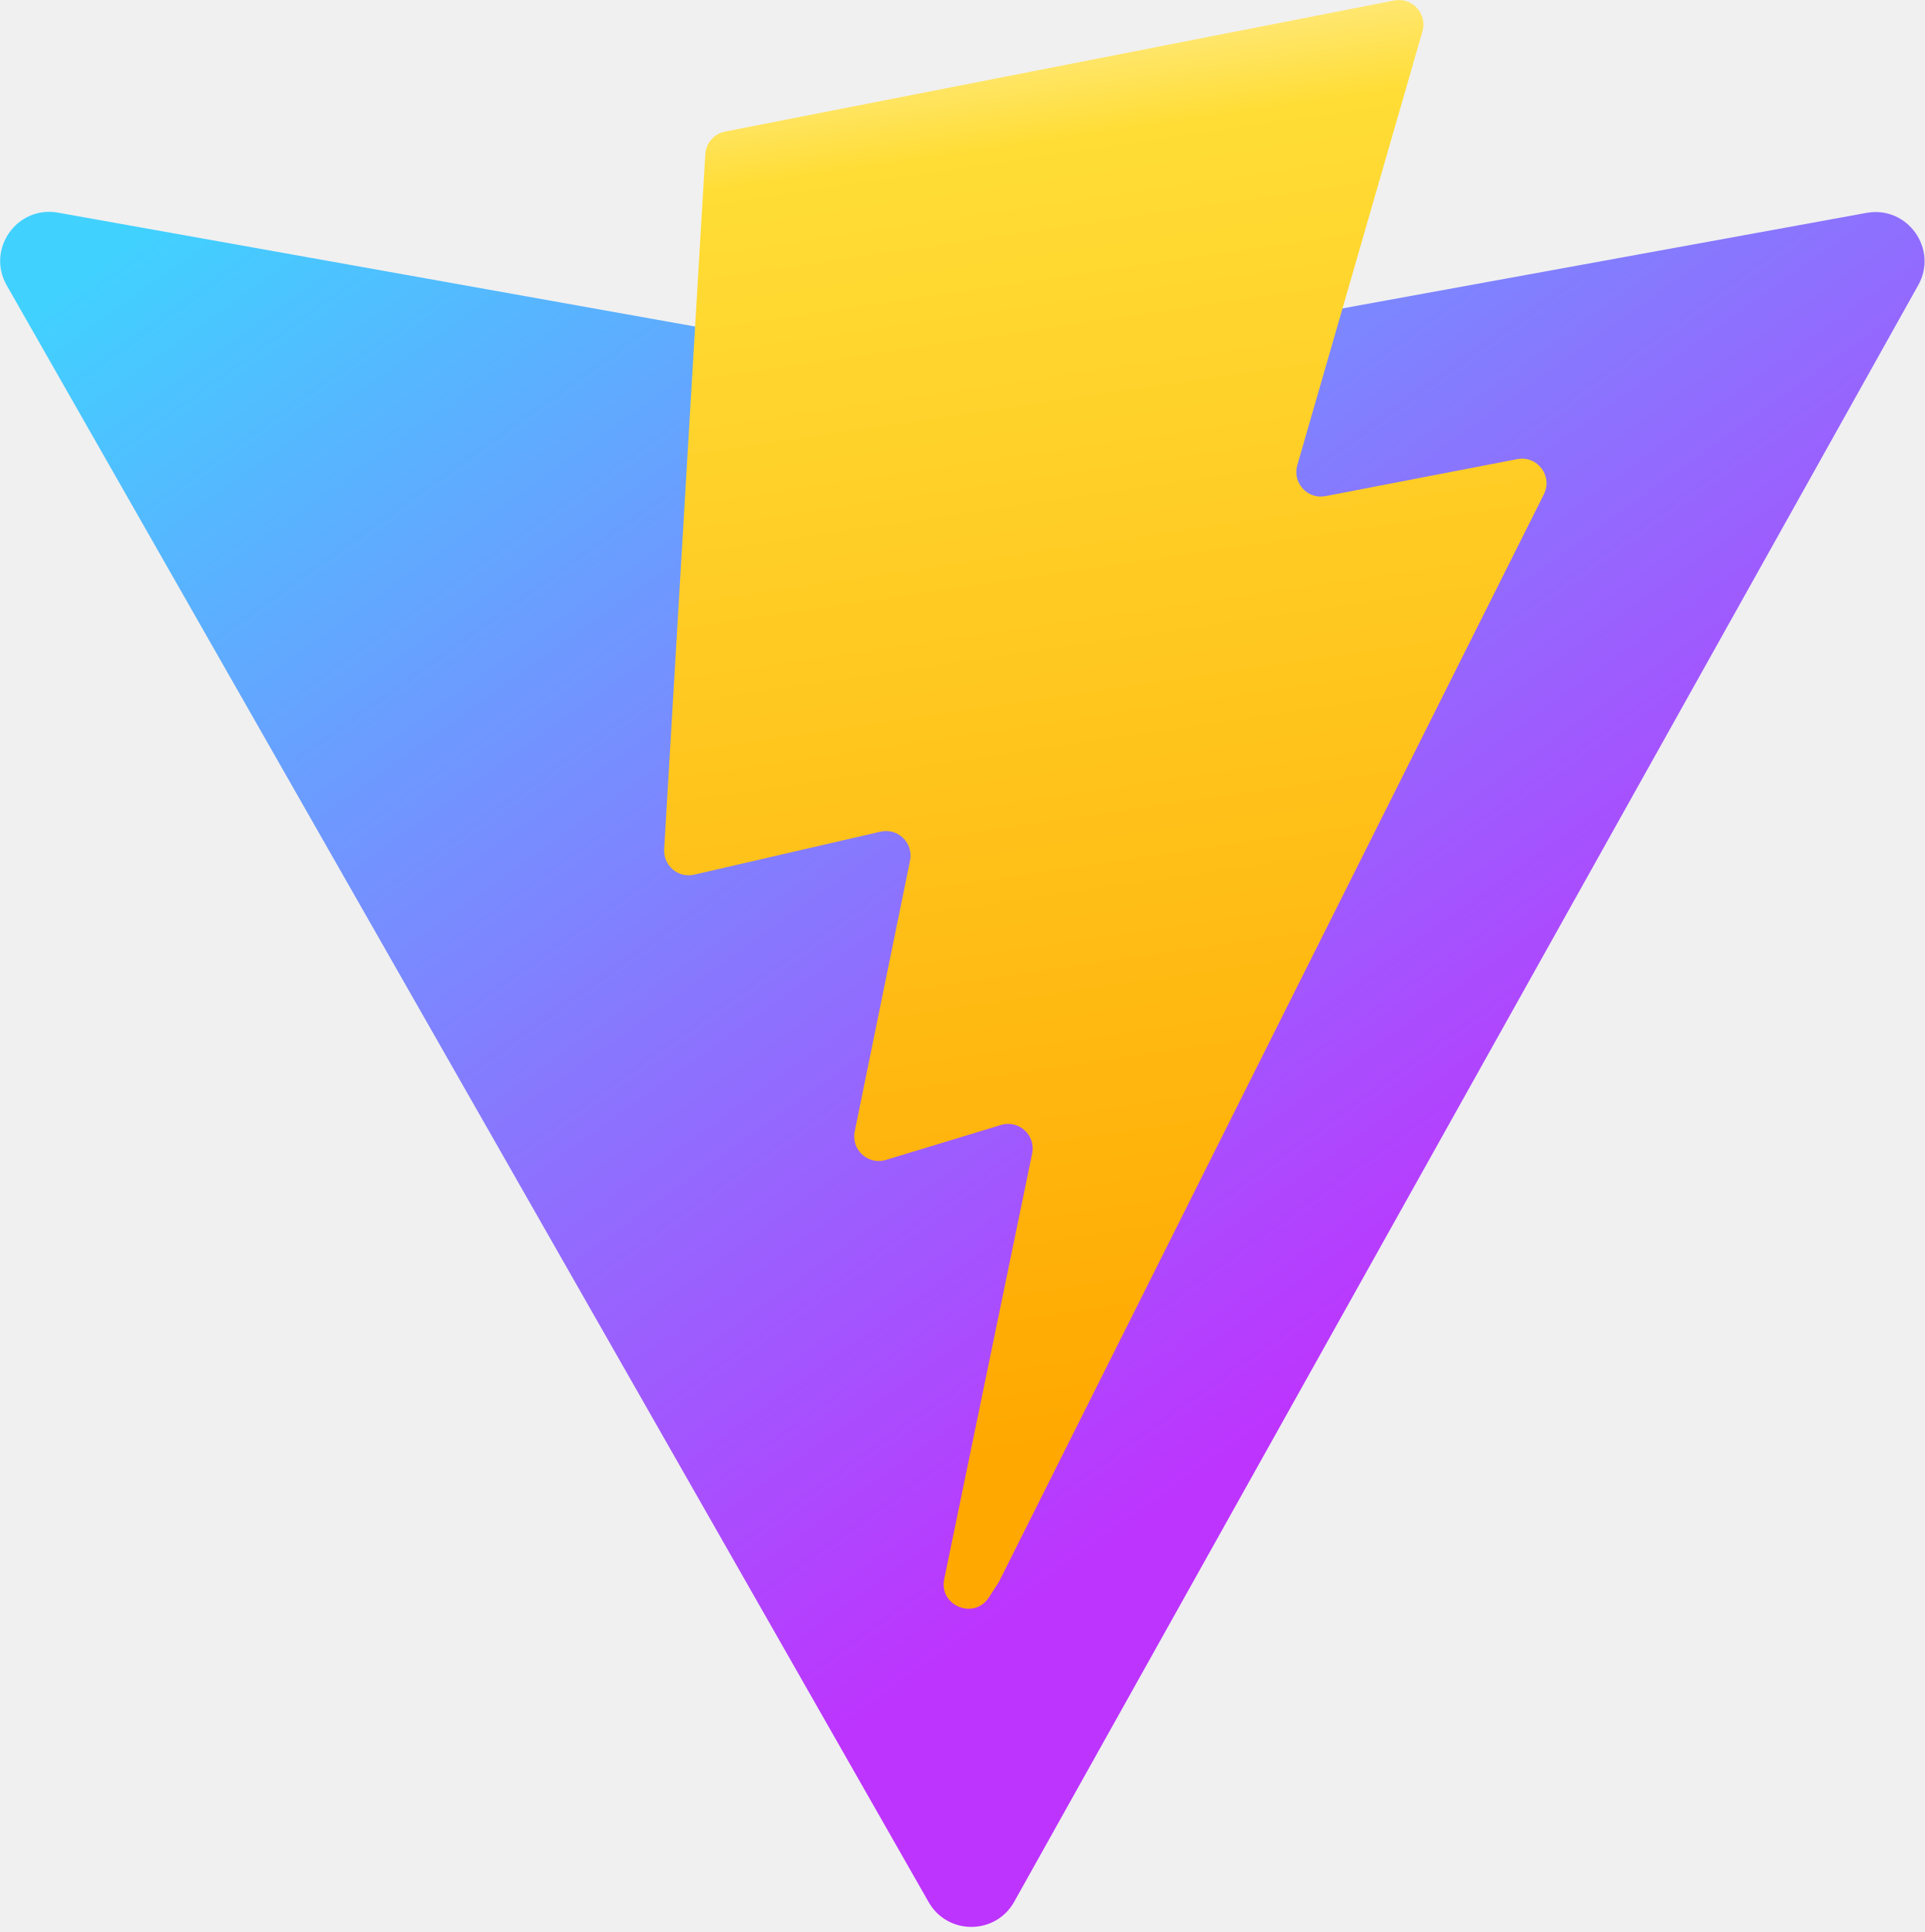
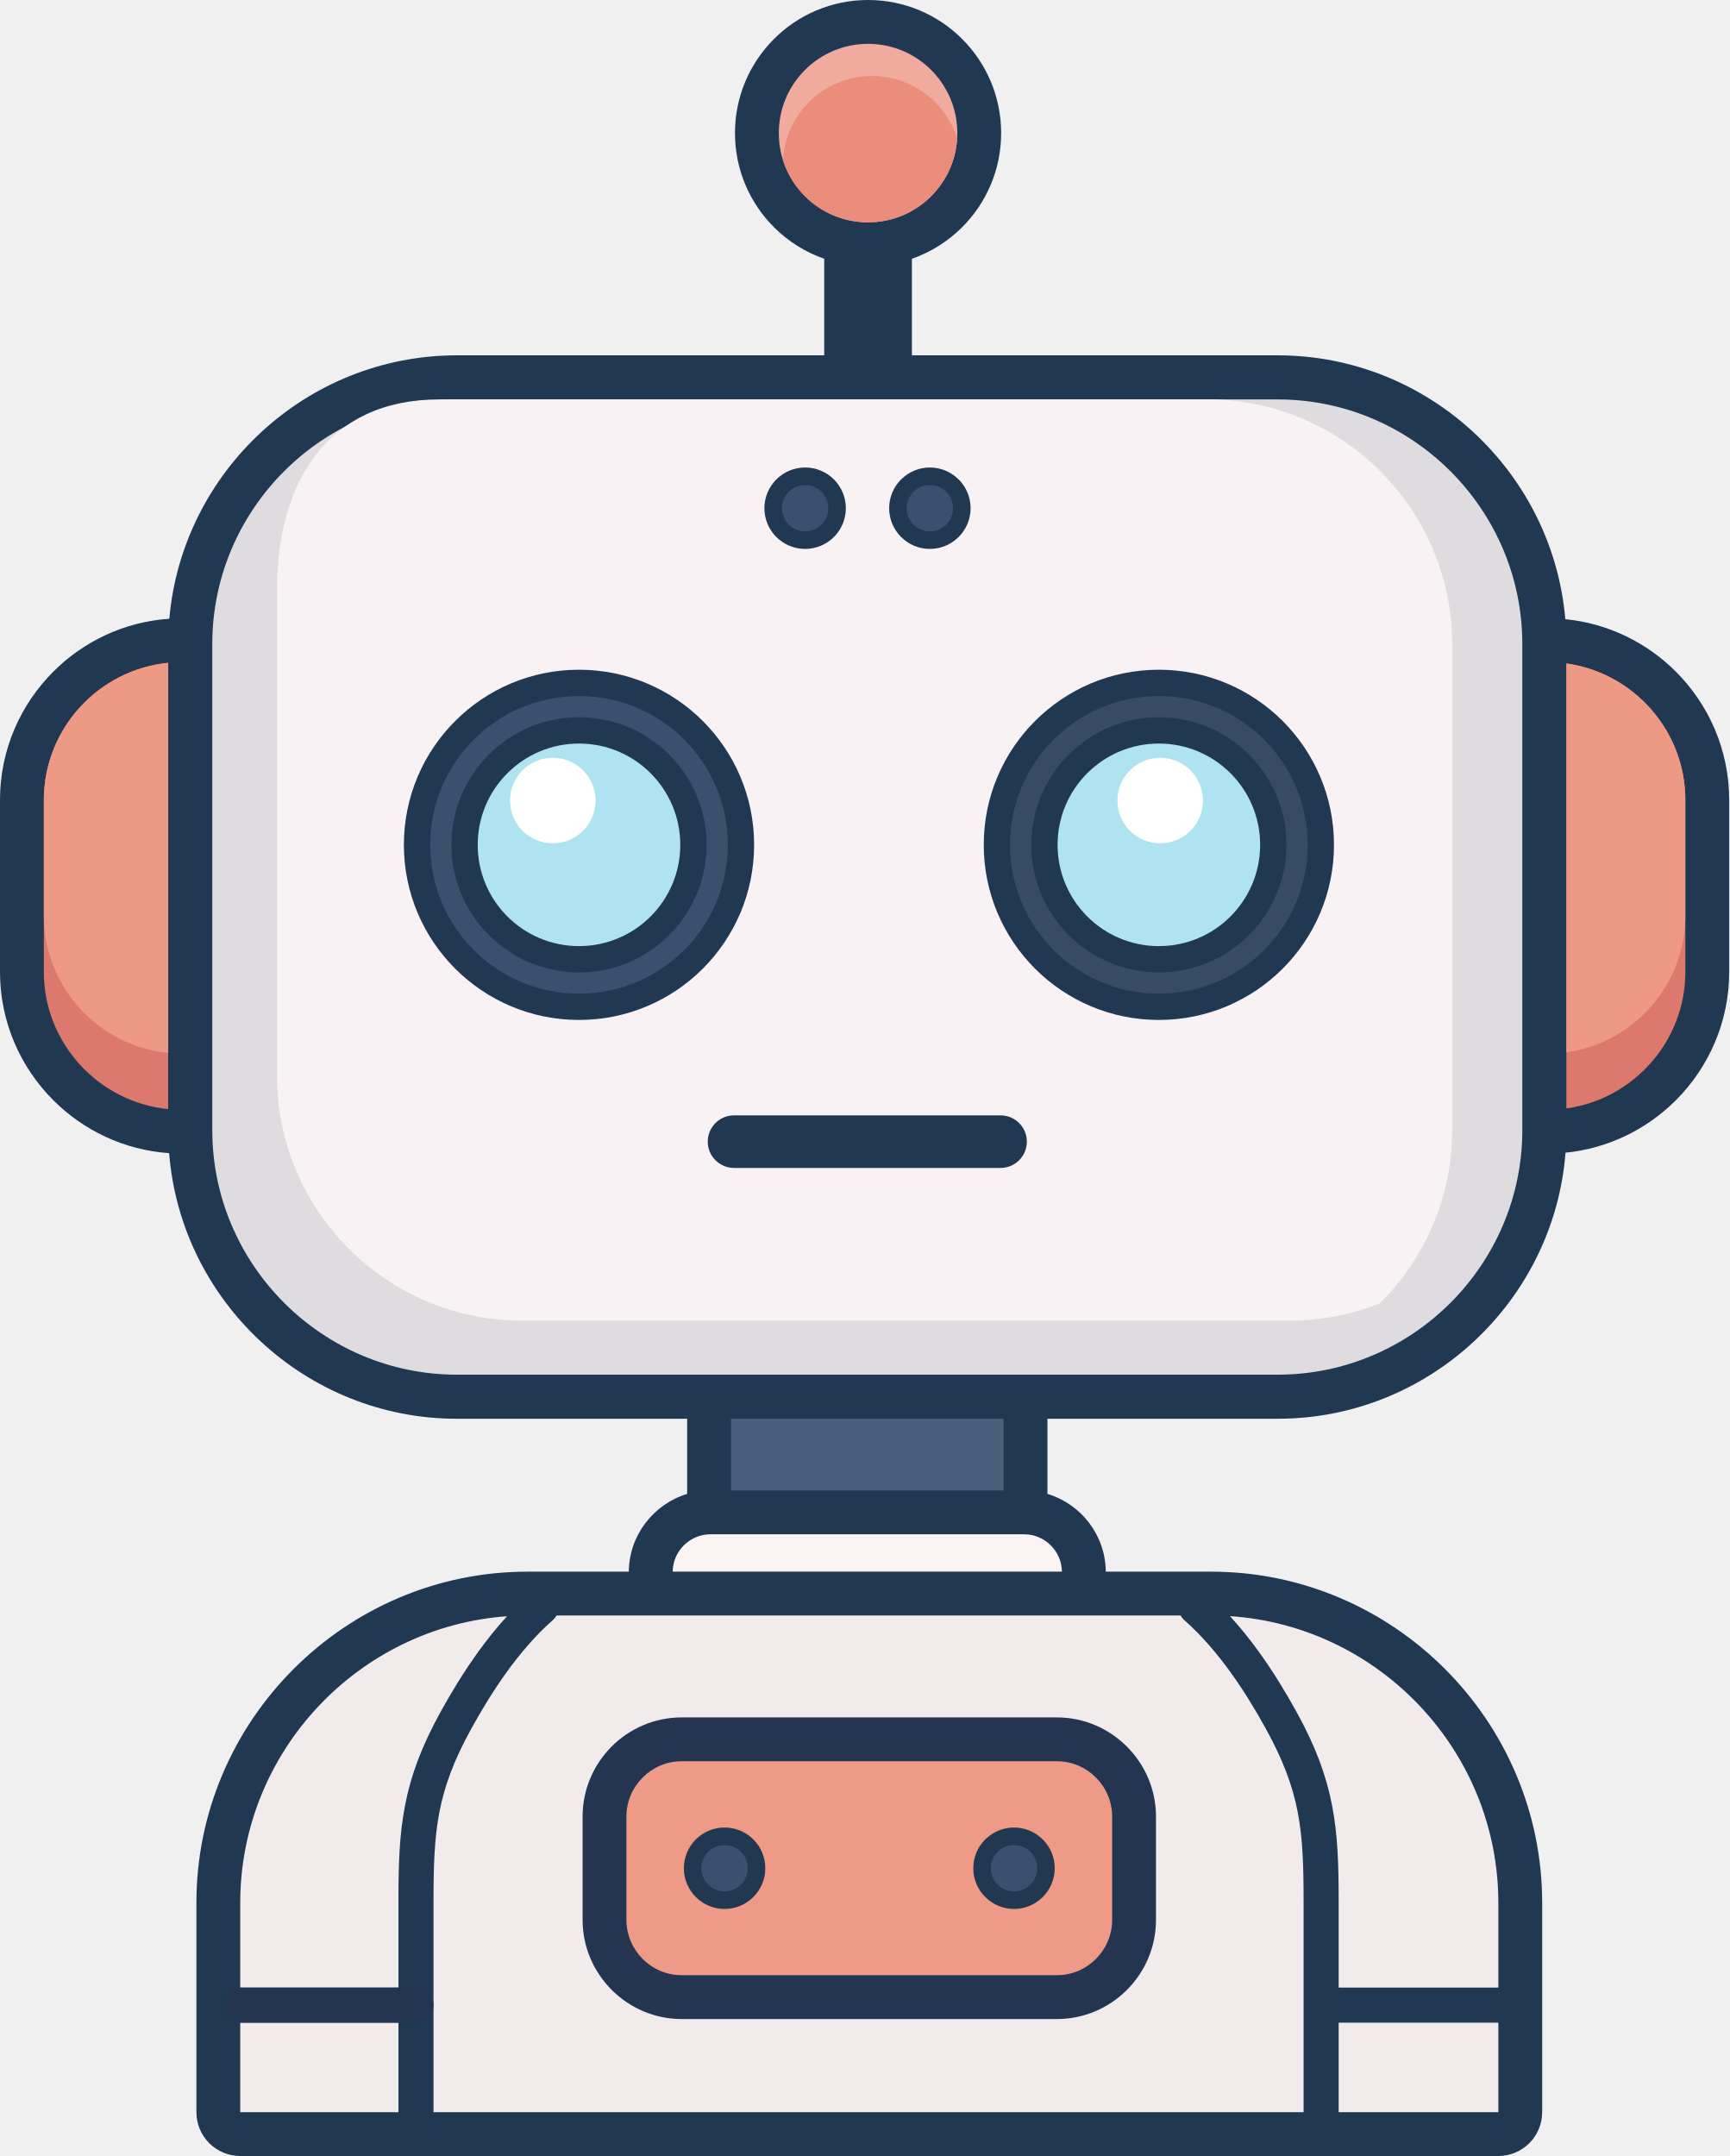
- <svg xmlns="http://www.w3.org/2000/svg" aria-hidden="true" role="img" class="iconify iconify--logos" width="31.88" height="32" preserveAspectRatio="xMidYMid meet" viewBox="0 0 256 257">
-   <defs>
-     <linearGradient id="IconifyId1813088fe1fbc01fb466" x1="-.828%" x2="57.636%" y1="7.652%" y2="78.411%">
-       <stop offset="0%" stop-color="#41D1FF" />
-       <stop offset="100%" stop-color="#BD34FE" />
-     </linearGradient>
-     <linearGradient id="IconifyId1813088fe1fbc01fb467" x1="43.376%" x2="50.316%" y1="2.242%" y2="89.03%">
-       <stop offset="0%" stop-color="#FFEA83" />
-       <stop offset="8.333%" stop-color="#FFDD35" />
-       <stop offset="100%" stop-color="#FFA800" />
-     </linearGradient>
-   </defs>
-   <path fill="url(#IconifyId1813088fe1fbc01fb466)" d="M255.153 37.938L134.897 252.976c-2.483 4.44-8.862 4.466-11.382.048L.875 37.958c-2.746-4.814 1.371-10.646 6.827-9.67l120.385 21.517a6.537 6.537 0 0 0 2.322-.004l117.867-21.483c5.438-.991 9.574 4.796 6.877 9.62Z" />
-   <path fill="url(#IconifyId1813088fe1fbc01fb467)" d="M185.432.063L96.44 17.501a3.268 3.268 0 0 0-2.634 3.014l-5.474 92.456a3.268 3.268 0 0 0 3.997 3.378l24.777-5.718c2.318-.535 4.413 1.507 3.936 3.838l-7.361 36.047c-.495 2.426 1.782 4.5 4.151 3.78l15.304-4.649c2.372-.72 4.652 1.36 4.15 3.788l-11.698 56.621c-.732 3.542 3.979 5.473 5.943 2.437l1.313-2.028l72.516-144.72c1.215-2.423-.88-5.186-3.54-4.672l-25.505 4.922c-2.396.462-4.435-1.77-3.759-4.114l16.646-57.705c.677-2.35-1.37-4.583-3.769-4.113Z" />
+ <svg xmlns="http://www.w3.org/2000/svg" shape-rendering="geometricPrecision" text-rendering="geometricPrecision" image-rendering="optimizeQuality" fill-rule="evenodd" clip-rule="evenodd" viewBox="0 0 411 512.455">
+   <path fill="#213853" fill-rule="nonzero" d="M372.051 147.174c10.205 1 19.394 5.584 26.275 12.467 7.82 7.818 12.674 18.613 12.674 30.497v40.881c0 11.883-4.854 22.678-12.674 30.497-6.871 6.872-16.042 11.453-26.228 12.463-2.76 35.268-32.451 63.241-68.401 63.241H248.96v17.858c7.963 2.394 13.813 9.792 13.861 18.485h25.01c43.316 0 78.72 35.404 78.72 78.72v49.752c0 5.755-4.665 10.42-10.419 10.42H57.101c-5.754 0-10.419-4.665-10.419-10.42v-49.752c0-43.316 35.404-78.72 78.72-78.72h24.063c.048-8.668 5.917-16.076 13.861-18.479V337.22h-54.737c-35.914 0-65.579-27.915-68.391-63.133-10.704-.735-20.363-5.408-27.524-12.571C4.854 253.697 0 242.902 0 231.019v-40.881c0-11.884 4.854-22.679 12.674-30.497 7.171-7.173 16.847-11.85 27.571-12.574 3.063-34.97 32.609-62.609 68.344-62.609h87.316V61.51a31.659 31.659 0 01-11.948-7.508c-5.724-5.725-9.266-13.635-9.266-22.368 0-8.734 3.542-16.643 9.266-22.368C189.682 3.542 197.592 0 206.324 0c8.733 0 16.643 3.542 22.367 9.267 5.725 5.723 9.267 13.632 9.267 22.367 0 8.733-3.542 16.643-9.267 22.367a31.649 31.649 0 01-11.948 7.509v22.948h86.954c35.772 0 65.342 27.695 68.354 62.716z" />
+   <path fill="#495F7C" d="M238.541 337.22v17.044h-64.797V337.22z" />
+   <path fill="#DD786D" d="M39.977 263.614c-16.53-1.618-29.558-15.658-29.558-32.595v-40.881c0-16.937 13.028-30.977 29.558-32.595v106.071z" />
+   <path fill="#EE9983" d="M39.977 250.267c-16.53-1.618-29.558-15.659-29.558-32.596v-27.533c0-16.937 13.028-30.976 29.558-32.595v92.724z" />
+   <path fill="#DD786D" d="M372.309 263.462c15.914-2.202 28.272-15.948 28.272-32.443v-40.881c0-16.495-12.358-30.241-28.272-32.443v105.767z" />
+   <path fill="#EE9983" d="M372.309 250.115c15.914-2.202 28.272-15.948 28.272-32.444v-27.533c0-16.495-12.358-30.241-28.272-32.442v92.419z" />
+   <path fill="#DFDCDF" d="M108.589 94.937h195.108c31.974 0 58.133 26.159 58.133 58.132v115.54c0 31.973-26.159 58.132-58.133 58.132H108.589c-31.974 0-58.133-26.159-58.133-58.132v-115.54c0-31.973 26.159-58.132 58.133-58.132z" />
+   <path fill="#F9F2F5" d="M104.421 94.937h182.605c31.972 0 58.133 26.168 58.133 58.132v115.54c0 16.042-6.594 30.633-17.203 41.18a57.64 57.64 0 01-21.377 4.096H123.974c-31.965 0-58.133-26.16-58.133-58.132v-115.54c0-25.373 11.859-45.276 38.58-45.276z" />
+   <path fill="#F0AB9E" d="M206.325 10.419c11.716 0 21.214 9.498 21.214 21.215s-9.498 21.214-21.214 21.214c-11.717 0-21.215-9.497-21.215-21.214 0-11.717 9.498-21.215 21.215-21.215z" />
+   <path fill="#EA8D7A" d="M227.501 32.89c-.65 11.133-9.881 19.959-21.177 19.959-9.487 0-17.519-6.228-20.232-14.819.651-11.132 9.882-19.958 21.176-19.958 9.488 0 17.52 6.228 20.233 14.818z" />
+   <path fill="#FAF4F4" d="M168.871 364.682h74.543c4.908 0 8.929 3.986 8.988 8.881h-92.518c.058-4.895 4.08-8.881 8.987-8.881z" />
+   <path fill="#F2EBEC" d="M132.26 383.982h148.364c.225.416.526.8.901 1.132 4.08 3.602 7.715 7.879 10.912 12.302 3.222 4.459 6.025 9.122 8.403 13.424 4.133 7.479 6.384 13.587 7.591 19.801 1.22 6.285 1.412 12.9 1.412 21.225v49.998c0 .058.001.115.004.172h-206.81c.002-.057.004-.114.004-.172v-49.998c0-8.325.192-14.94 1.412-21.225 1.207-6.214 3.457-12.322 7.591-19.801 2.378-4.302 5.182-8.965 8.404-13.424 3.197-4.423 6.831-8.7 10.912-12.302a4.14 4.14 0 00.9-1.132zm160.087.154c35.481 2.346 63.785 32.099 63.785 68.147v20.154a4.002 4.002 0 00-.219-.006h-37.734v-20.565c0-8.754-.215-15.773-1.576-22.787-1.376-7.086-3.89-13.956-8.47-22.243-2.486-4.499-5.457-9.429-8.956-14.272-2.093-2.896-4.367-5.744-6.83-8.428zm63.785 96.626v21.274h-37.957c.002-.057.004-.114.004-.172v-21.097h37.734c.073 0 .146-.002.219-.005zM94.709 502.036H57.101v-21.273c.062.003.124.004.187.004h37.417v21.097c0 .058.002.115.004.172zm-.004-29.605H57.288c-.063 0-.125.002-.187.004v-20.152c0-35.923 28.106-65.596 63.414-68.123-2.454 2.676-4.72 5.517-6.807 8.404-3.499 4.842-6.47 9.772-8.957 14.272-4.58 8.288-7.094 15.157-8.47 22.243-1.362 7.014-1.576 14.033-1.576 22.787v20.565z" />
+   <path fill="#233551" fill-rule="nonzero" d="M98.871 472.431a4.168 4.168 0 010 8.336H57.288a4.169 4.169 0 010-8.336h41.583zM162.039 408.205h89.154c12.956 0 23.565 10.618 23.565 23.565v24.569c0 12.977-10.587 23.565-23.565 23.565h-89.154c-12.96 0-23.565-10.617-23.565-23.565V431.77c0-12.982 10.583-23.565 23.565-23.565z" />
+   <path fill="#EE9A87" d="M162.039 418.624h89.154c7.231 0 13.146 5.918 13.146 13.146v24.569c0 7.228-5.918 13.146-13.146 13.146h-89.154c-7.228 0-13.146-5.915-13.146-13.146V431.77c0-7.231 5.915-13.146 13.146-13.146z" />
+   <path fill="#213853" fill-rule="nonzero" d="M137.619 159.185c11.492 0 21.899 4.66 29.43 12.192 7.532 7.531 12.192 17.938 12.192 29.43 0 22.985-18.637 41.623-41.622 41.623-11.493 0-21.899-4.66-29.431-12.192s-12.192-17.939-12.192-29.431 4.66-21.899 12.192-29.43c7.532-7.532 17.938-12.192 29.431-12.192z" />
+   <path fill="#3A506D" d="M137.619 165.437c19.535 0 35.37 15.835 35.37 35.37 0 19.534-15.835 35.371-35.37 35.371-19.535 0-35.371-15.837-35.371-35.371 0-19.535 15.836-35.37 35.371-35.37z" />
+   <path fill="#213853" fill-rule="nonzero" d="M137.619 170.483c8.372 0 15.953 3.395 21.442 8.882 5.487 5.487 8.882 13.07 8.882 21.442 0 8.373-3.395 15.954-8.882 21.443-5.489 5.487-13.07 8.882-21.442 8.882-8.374 0-15.955-3.395-21.442-8.883-5.488-5.487-8.883-13.07-8.883-21.442s3.395-15.954 8.882-21.442c5.489-5.487 13.07-8.882 21.443-8.882z" />
+   <path fill="#AFE3F1" d="M137.619 176.734c13.296 0 24.073 10.777 24.073 24.073 0 13.295-10.777 24.073-24.073 24.073-13.295 0-24.074-10.778-24.074-24.073 0-13.296 10.779-24.073 24.074-24.073z" />
+   <path fill="#213853" fill-rule="nonzero" d="M275.443 159.185c22.986 0 41.623 18.637 41.623 41.622 0 11.492-4.66 21.899-12.192 29.431-7.531 7.532-17.938 12.192-29.431 12.192-11.492 0-21.899-4.66-29.431-12.192-7.531-7.532-12.191-17.939-12.191-29.431s4.66-21.899 12.191-29.43c7.532-7.532 17.939-12.192 29.431-12.192z" />
+   <path fill="#374B66" d="M275.443 165.437c19.535 0 35.371 15.835 35.371 35.37 0 19.534-15.836 35.371-35.371 35.371-19.535 0-35.371-15.837-35.371-35.371 0-19.535 15.836-35.37 35.371-35.37z" />
+   <path fill="#213853" fill-rule="nonzero" d="M275.443 170.483c8.373 0 15.954 3.395 21.443 8.882 5.487 5.488 8.882 13.07 8.882 21.442s-3.395 15.955-8.883 21.442c-5.487 5.488-13.07 8.883-21.442 8.883-8.373 0-15.955-3.395-21.442-8.883-5.487-5.487-8.883-13.07-8.883-21.442s3.396-15.954 8.883-21.442c5.488-5.487 13.07-8.882 21.442-8.882z" />
+   <path fill="#AFE3F1" d="M275.443 176.734c13.295 0 24.073 10.777 24.073 24.073 0 13.295-10.778 24.073-24.073 24.073s-24.073-10.778-24.073-24.073c0-13.296 10.778-24.073 24.073-24.073z" />
+   <path fill="#213853" fill-rule="nonzero" d="M237.741 265.105a6.252 6.252 0 110 12.503h-63.197a6.252 6.252 0 110-12.503h63.197zM191.366 111.116a9.653 9.653 0 016.842 2.835 9.649 9.649 0 012.835 6.843 9.652 9.652 0 01-2.835 6.843 9.648 9.648 0 01-6.842 2.835 9.65 9.65 0 01-6.844-2.835 9.657 9.657 0 01-2.835-6.843 9.653 9.653 0 012.835-6.843 9.657 9.657 0 016.844-2.835z" />
+   <path fill="#3A506D" d="M191.366 115.284a5.51 5.51 0 110 11.02 5.51 5.51 0 110-11.02z" />
+   <path fill="#213853" fill-rule="nonzero" d="M221.017 111.116a9.642 9.642 0 016.828 2.835h.015a9.649 9.649 0 012.835 6.843 9.652 9.652 0 01-2.835 6.843l-.296.269a9.634 9.634 0 01-13.374-.269h-.016a9.653 9.653 0 01-2.836-6.843 9.65 9.65 0 012.836-6.843l.296-.269a9.63 9.63 0 016.547-2.566z" />
+   <path fill="#3A506D" d="M221.017 115.284a5.51 5.51 0 11-5.511 5.51 5.51 5.51 0 015.511-5.51z" />
+   <path fill="#fff" d="M131.395 180.117c5.614 0 10.164 4.55 10.164 10.163 0 5.615-4.55 10.164-10.164 10.164s-10.164-4.549-10.164-10.164c0-5.613 4.55-10.163 10.164-10.163zM275.757 180.117c5.614 0 10.163 4.55 10.163 10.163 0 5.615-4.549 10.164-10.163 10.164s-10.164-4.549-10.164-10.164c0-5.613 4.55-10.163 10.164-10.163z" />
+   <path fill="#213853" fill-rule="nonzero" d="M172.22 434.377a9.649 9.649 0 016.843 2.835 9.648 9.648 0 012.835 6.842 9.653 9.653 0 01-2.835 6.844 9.653 9.653 0 01-6.843 2.835 9.653 9.653 0 01-6.843-2.835 9.657 9.657 0 01-2.835-6.844 9.653 9.653 0 012.835-6.842 9.652 9.652 0 016.843-2.835z" />
+   <path fill="#3A506D" d="M172.22 438.544a5.51 5.51 0 11.001 11.02 5.51 5.51 0 01-.001-11.02z" />
+   <path fill="#213853" fill-rule="nonzero" d="M241.012 434.377a9.632 9.632 0 016.827 2.835h.016a9.65 9.65 0 012.836 6.842 9.654 9.654 0 01-2.836 6.844l-.296.269a9.633 9.633 0 01-6.547 2.566 9.642 9.642 0 01-6.828-2.835h-.015a9.653 9.653 0 01-2.835-6.844 9.648 9.648 0 012.835-6.842l.296-.269a9.628 9.628 0 016.547-2.566z" />
+   <path fill="#3A506D" d="M241.012 438.544a5.511 5.511 0 110 11.022 5.511 5.511 0 010-11.022z" />
</svg>
